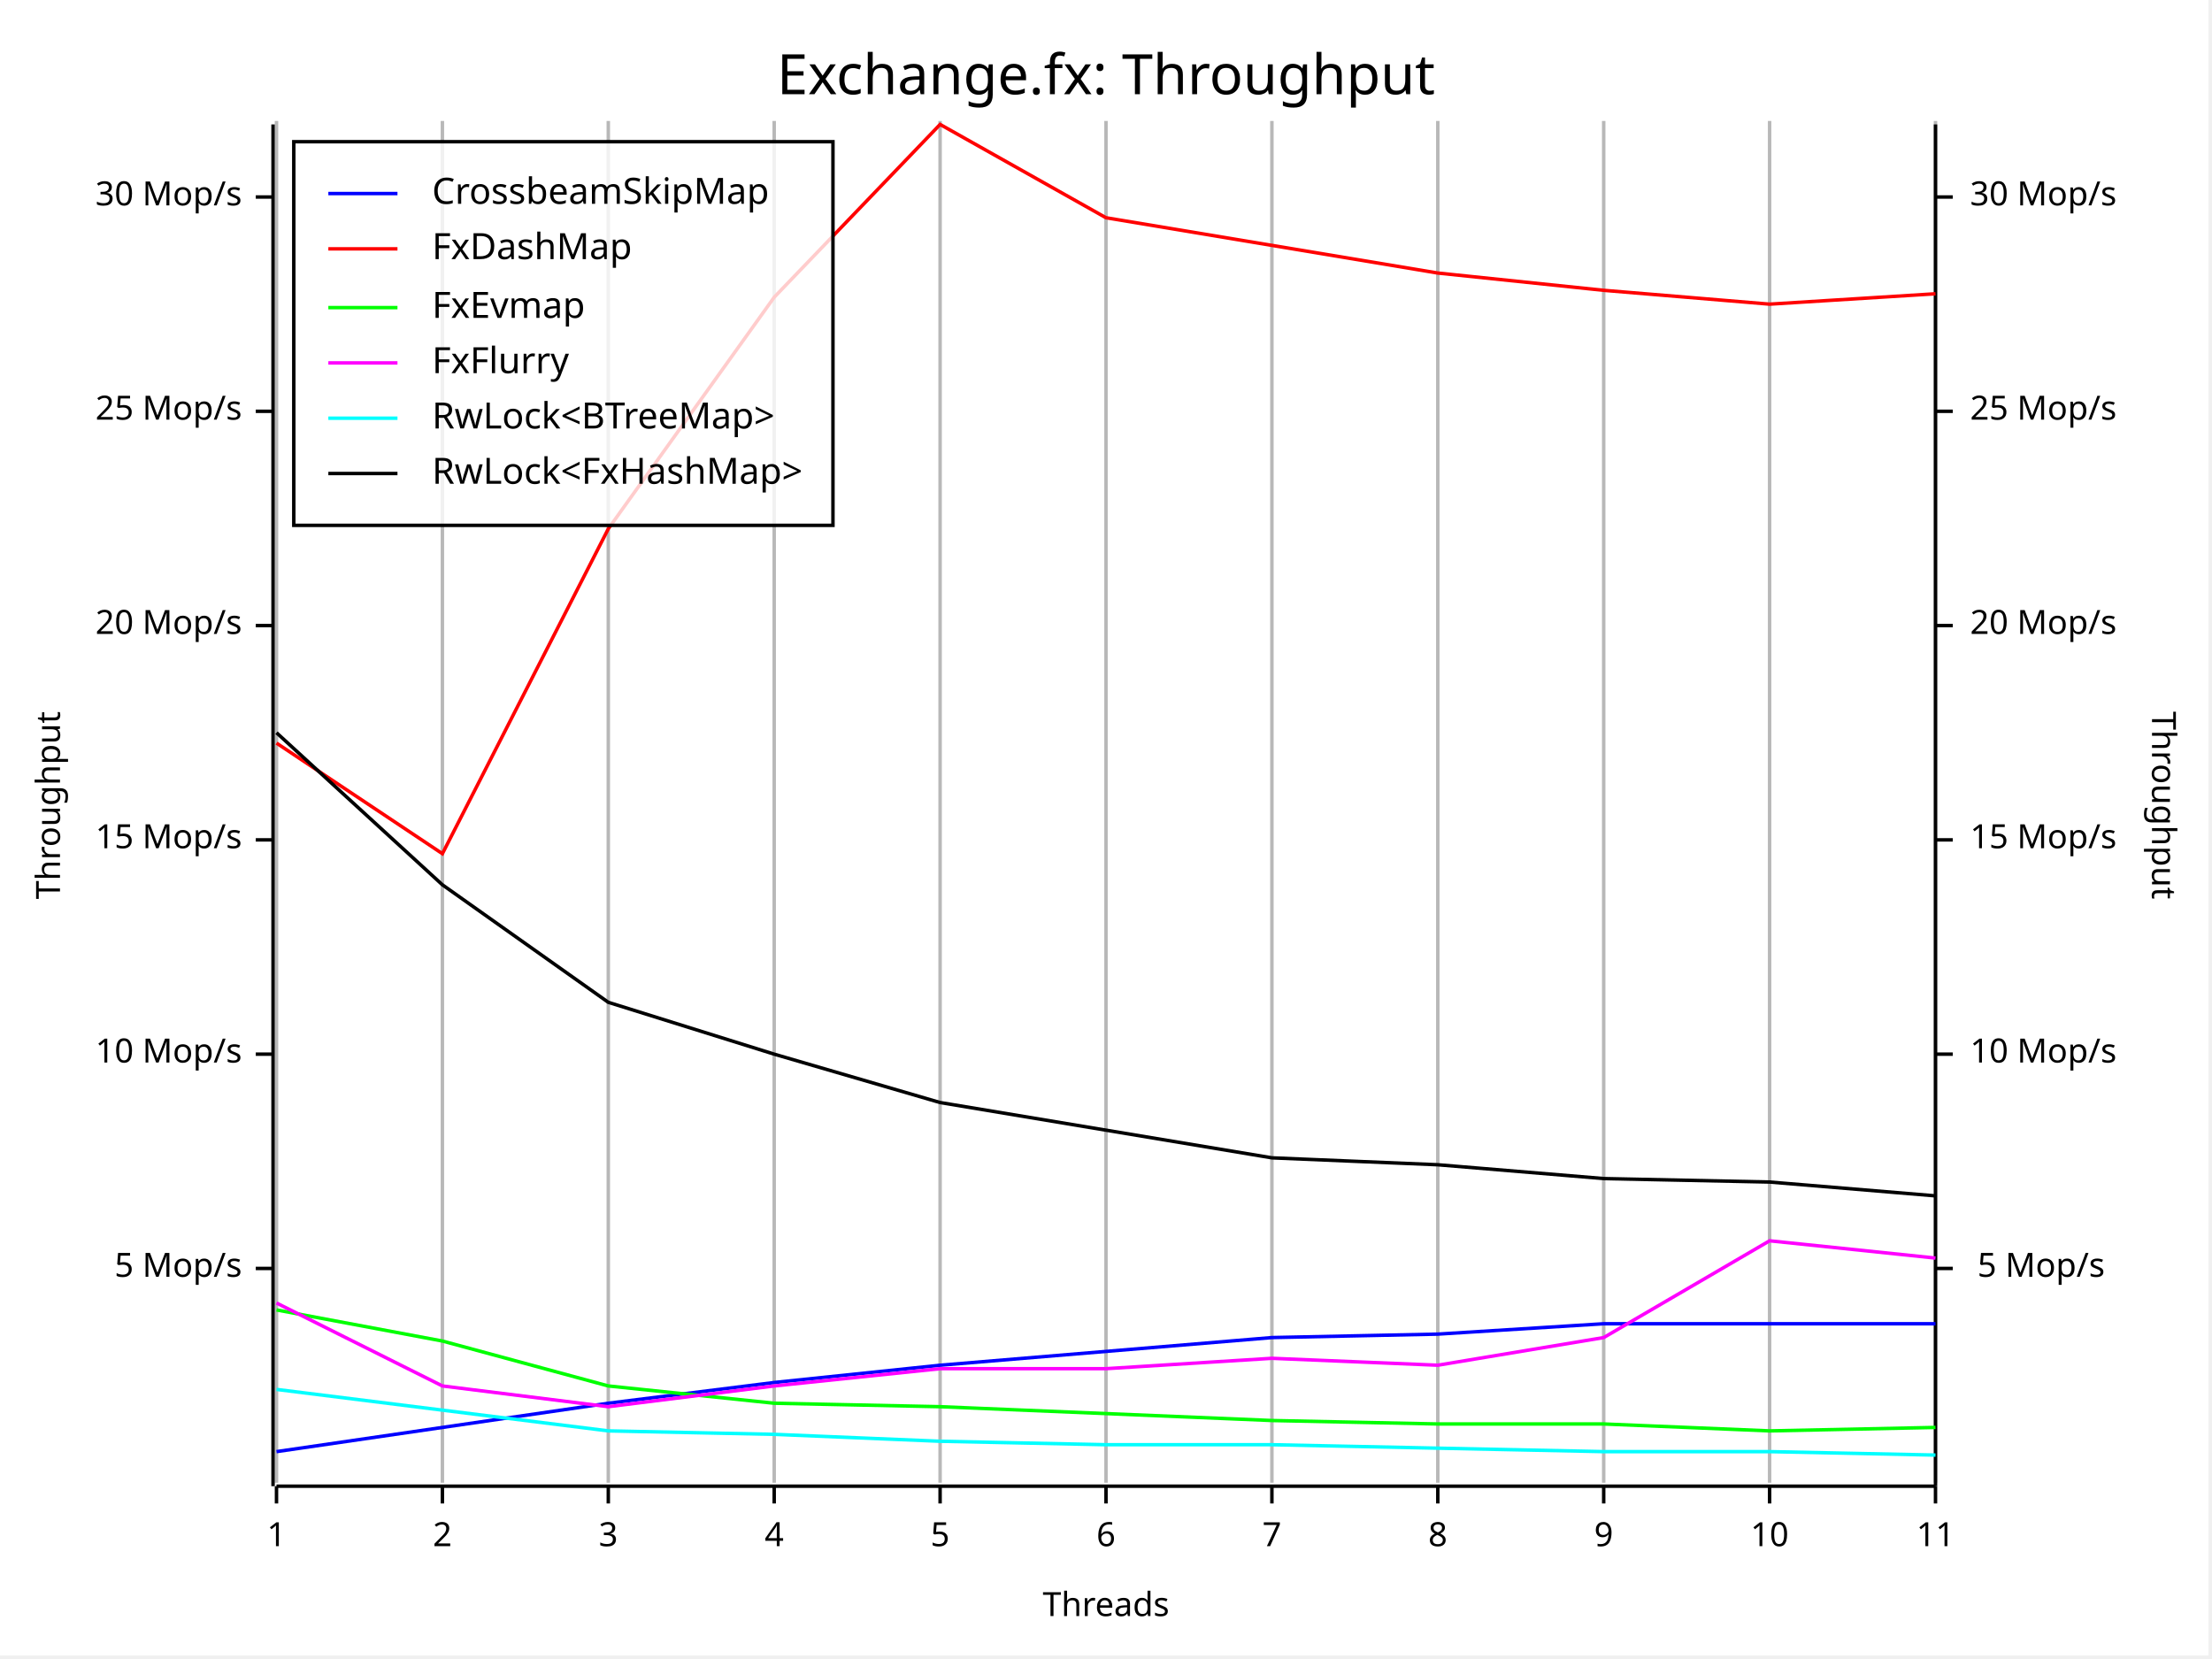
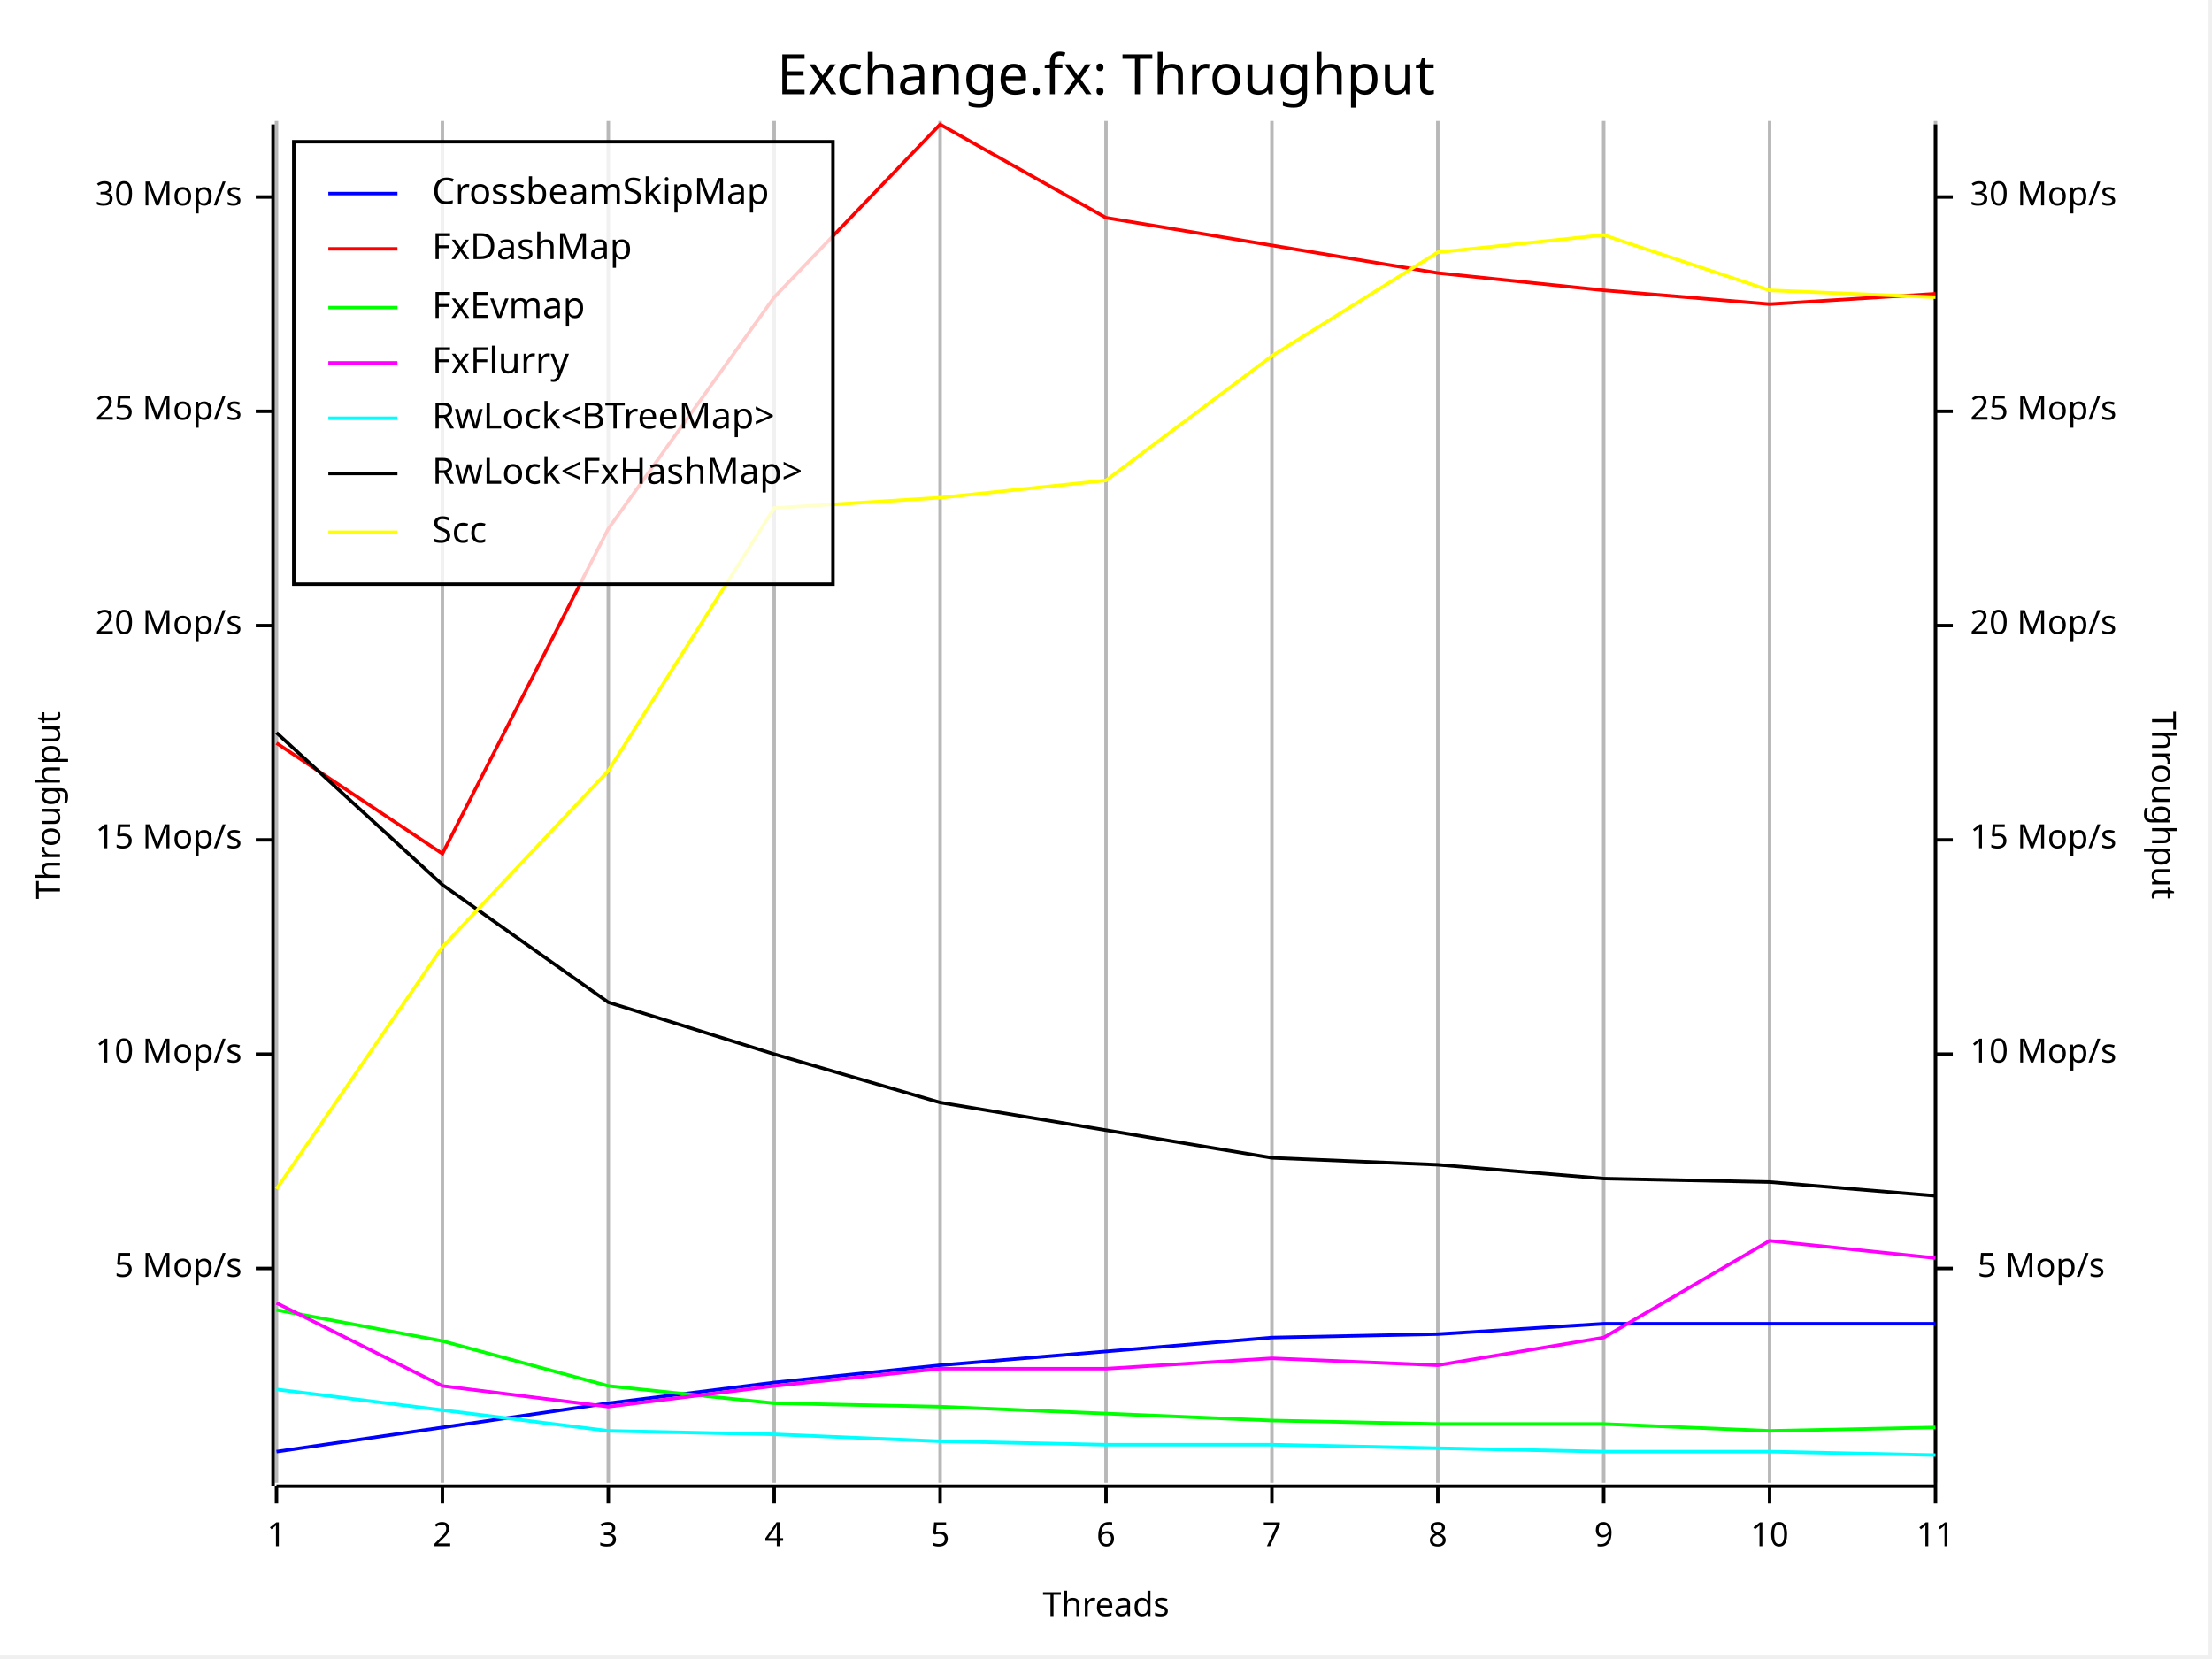
<svg xmlns="http://www.w3.org/2000/svg" width="640" height="480" viewBox="0 0 640 480">
  <rect x="0" y="0" width="639" height="479" opacity="1" fill="#FFFFFF" stroke="none" />
  <text x="320" y="15" dy="0.76em" text-anchor="middle" font-family="Fira Code" font-size="16.129" opacity="1" fill="#000000">
Exchange.fx: Throughput
</text>
  <line opacity="0.1" stroke="#000000" stroke-width="1" x1="80" y1="429" x2="80" y2="35" />
  <line opacity="0.1" stroke="#000000" stroke-width="1" x1="128" y1="429" x2="128" y2="35" />
  <line opacity="0.1" stroke="#000000" stroke-width="1" x1="176" y1="429" x2="176" y2="35" />
  <line opacity="0.1" stroke="#000000" stroke-width="1" x1="224" y1="429" x2="224" y2="35" />
  <line opacity="0.1" stroke="#000000" stroke-width="1" x1="272" y1="429" x2="272" y2="35" />
  <line opacity="0.1" stroke="#000000" stroke-width="1" x1="320" y1="429" x2="320" y2="35" />
  <line opacity="0.1" stroke="#000000" stroke-width="1" x1="368" y1="429" x2="368" y2="35" />
  <line opacity="0.1" stroke="#000000" stroke-width="1" x1="416" y1="429" x2="416" y2="35" />
  <line opacity="0.1" stroke="#000000" stroke-width="1" x1="464" y1="429" x2="464" y2="35" />
  <line opacity="0.1" stroke="#000000" stroke-width="1" x1="512" y1="429" x2="512" y2="35" />
  <line opacity="0.1" stroke="#000000" stroke-width="1" x1="560" y1="429" x2="560" y2="35" />
  <text x="10" y="233" dy="0.76em" text-anchor="middle" font-family="sans-serif" font-size="9.677" opacity="1" fill="#000000" transform="rotate(270, 10, 233)">
Throughput
</text>
  <text x="320" y="470" dy="-0.5ex" text-anchor="middle" font-family="sans-serif" font-size="9.677" opacity="1" fill="#000000">
Threads
</text>
  <text x="630" y="233" dy="0.76em" text-anchor="middle" font-family="sans-serif" font-size="9.677" opacity="1" fill="#000000" transform="rotate(90, 630, 233)">
Throughput
</text>
  <line opacity="0.2" stroke="#000000" stroke-width="1" x1="80" y1="429" x2="80" y2="35" />
  <line opacity="0.2" stroke="#000000" stroke-width="1" x1="128" y1="429" x2="128" y2="35" />
  <line opacity="0.2" stroke="#000000" stroke-width="1" x1="176" y1="429" x2="176" y2="35" />
  <line opacity="0.2" stroke="#000000" stroke-width="1" x1="224" y1="429" x2="224" y2="35" />
  <line opacity="0.2" stroke="#000000" stroke-width="1" x1="272" y1="429" x2="272" y2="35" />
  <line opacity="0.2" stroke="#000000" stroke-width="1" x1="320" y1="429" x2="320" y2="35" />
  <line opacity="0.2" stroke="#000000" stroke-width="1" x1="368" y1="429" x2="368" y2="35" />
  <line opacity="0.2" stroke="#000000" stroke-width="1" x1="416" y1="429" x2="416" y2="35" />
  <line opacity="0.2" stroke="#000000" stroke-width="1" x1="464" y1="429" x2="464" y2="35" />
  <line opacity="0.2" stroke="#000000" stroke-width="1" x1="512" y1="429" x2="512" y2="35" />
  <line opacity="0.2" stroke="#000000" stroke-width="1" x1="560" y1="429" x2="560" y2="35" />
  <polyline fill="none" opacity="1" stroke="#000000" stroke-width="1" points="79,36 79,430 " />
  <text x="70" y="367" dy="0.5ex" text-anchor="end" font-family="sans-serif" font-size="9.677" opacity="1" fill="#000000">
5 Mop/s
</text>
  <polyline fill="none" opacity="1" stroke="#000000" stroke-width="1" points="74,367 79,367 " />
  <text x="70" y="305" dy="0.5ex" text-anchor="end" font-family="sans-serif" font-size="9.677" opacity="1" fill="#000000">
10 Mop/s
</text>
  <polyline fill="none" opacity="1" stroke="#000000" stroke-width="1" points="74,305 79,305 " />
  <text x="70" y="243" dy="0.5ex" text-anchor="end" font-family="sans-serif" font-size="9.677" opacity="1" fill="#000000">
15 Mop/s
</text>
  <polyline fill="none" opacity="1" stroke="#000000" stroke-width="1" points="74,243 79,243 " />
  <text x="70" y="181" dy="0.5ex" text-anchor="end" font-family="sans-serif" font-size="9.677" opacity="1" fill="#000000">
20 Mop/s
</text>
  <polyline fill="none" opacity="1" stroke="#000000" stroke-width="1" points="74,181 79,181 " />
  <text x="70" y="119" dy="0.5ex" text-anchor="end" font-family="sans-serif" font-size="9.677" opacity="1" fill="#000000">
25 Mop/s
</text>
  <polyline fill="none" opacity="1" stroke="#000000" stroke-width="1" points="74,119 79,119 " />
  <text x="70" y="57" dy="0.5ex" text-anchor="end" font-family="sans-serif" font-size="9.677" opacity="1" fill="#000000">
30 Mop/s
</text>
  <polyline fill="none" opacity="1" stroke="#000000" stroke-width="1" points="74,57 79,57 " />
  <polyline fill="none" opacity="1" stroke="#000000" stroke-width="1" points="80,430 560,430 " />
  <text x="80" y="440" dy="0.76em" text-anchor="middle" font-family="sans-serif" font-size="9.677" opacity="1" fill="#000000">
1
</text>
  <polyline fill="none" opacity="1" stroke="#000000" stroke-width="1" points="80,430 80,435 " />
  <text x="128" y="440" dy="0.76em" text-anchor="middle" font-family="sans-serif" font-size="9.677" opacity="1" fill="#000000">
2
</text>
  <polyline fill="none" opacity="1" stroke="#000000" stroke-width="1" points="128,430 128,435 " />
  <text x="176" y="440" dy="0.76em" text-anchor="middle" font-family="sans-serif" font-size="9.677" opacity="1" fill="#000000">
3
</text>
  <polyline fill="none" opacity="1" stroke="#000000" stroke-width="1" points="176,430 176,435 " />
  <text x="224" y="440" dy="0.76em" text-anchor="middle" font-family="sans-serif" font-size="9.677" opacity="1" fill="#000000">
4
</text>
  <polyline fill="none" opacity="1" stroke="#000000" stroke-width="1" points="224,430 224,435 " />
  <text x="272" y="440" dy="0.76em" text-anchor="middle" font-family="sans-serif" font-size="9.677" opacity="1" fill="#000000">
5
</text>
  <polyline fill="none" opacity="1" stroke="#000000" stroke-width="1" points="272,430 272,435 " />
  <text x="320" y="440" dy="0.76em" text-anchor="middle" font-family="sans-serif" font-size="9.677" opacity="1" fill="#000000">
6
</text>
  <polyline fill="none" opacity="1" stroke="#000000" stroke-width="1" points="320,430 320,435 " />
  <text x="368" y="440" dy="0.76em" text-anchor="middle" font-family="sans-serif" font-size="9.677" opacity="1" fill="#000000">
7
</text>
  <polyline fill="none" opacity="1" stroke="#000000" stroke-width="1" points="368,430 368,435 " />
  <text x="416" y="440" dy="0.76em" text-anchor="middle" font-family="sans-serif" font-size="9.677" opacity="1" fill="#000000">
8
</text>
  <polyline fill="none" opacity="1" stroke="#000000" stroke-width="1" points="416,430 416,435 " />
  <text x="464" y="440" dy="0.76em" text-anchor="middle" font-family="sans-serif" font-size="9.677" opacity="1" fill="#000000">
9
</text>
  <polyline fill="none" opacity="1" stroke="#000000" stroke-width="1" points="464,430 464,435 " />
  <text x="512" y="440" dy="0.76em" text-anchor="middle" font-family="sans-serif" font-size="9.677" opacity="1" fill="#000000">
10
</text>
  <polyline fill="none" opacity="1" stroke="#000000" stroke-width="1" points="512,430 512,435 " />
  <text x="560" y="440" dy="0.76em" text-anchor="middle" font-family="sans-serif" font-size="9.677" opacity="1" fill="#000000">
11
</text>
  <polyline fill="none" opacity="1" stroke="#000000" stroke-width="1" points="560,430 560,435 " />
  <polyline fill="none" opacity="1" stroke="#000000" stroke-width="1" points="560,36 560,430 " />
  <text x="609" y="367" dy="0.5ex" text-anchor="end" font-family="sans-serif" font-size="9.677" opacity="1" fill="#000000">
5 Mop/s
</text>
  <polyline fill="none" opacity="1" stroke="#000000" stroke-width="1" points="560,367 565,367 " />
  <text x="570" y="305" dy="0.5ex" text-anchor="start" font-family="sans-serif" font-size="9.677" opacity="1" fill="#000000">
10 Mop/s
</text>
  <polyline fill="none" opacity="1" stroke="#000000" stroke-width="1" points="560,305 565,305 " />
  <text x="570" y="243" dy="0.5ex" text-anchor="start" font-family="sans-serif" font-size="9.677" opacity="1" fill="#000000">
15 Mop/s
</text>
  <polyline fill="none" opacity="1" stroke="#000000" stroke-width="1" points="560,243 565,243 " />
  <text x="570" y="181" dy="0.5ex" text-anchor="start" font-family="sans-serif" font-size="9.677" opacity="1" fill="#000000">
20 Mop/s
</text>
  <polyline fill="none" opacity="1" stroke="#000000" stroke-width="1" points="560,181 565,181 " />
  <text x="570" y="119" dy="0.5ex" text-anchor="start" font-family="sans-serif" font-size="9.677" opacity="1" fill="#000000">
25 Mop/s
</text>
  <polyline fill="none" opacity="1" stroke="#000000" stroke-width="1" points="560,119 565,119 " />
  <text x="570" y="57" dy="0.5ex" text-anchor="start" font-family="sans-serif" font-size="9.677" opacity="1" fill="#000000">
30 Mop/s
</text>
  <polyline fill="none" opacity="1" stroke="#000000" stroke-width="1" points="560,57 565,57 " />
  <polyline fill="none" opacity="1" stroke="#0000FF" stroke-width="1" points="80,420 128,413 176,406 224,400 272,395 320,391 368,387 416,386 464,383 512,383 560,383 " />
  <polyline fill="none" opacity="1" stroke="#FF0000" stroke-width="1" points="80,215 128,247 176,153 224,86 272,36 320,63 368,71 416,79 464,84 512,88 560,85 " />
  <polyline fill="none" opacity="1" stroke="#00FF00" stroke-width="1" points="80,379 128,388 176,401 224,406 272,407 320,409 368,411 416,412 464,412 512,414 560,413 " />
  <polyline fill="none" opacity="1" stroke="#FF00FF" stroke-width="1" points="80,377 128,401 176,407 224,401 272,396 320,396 368,393 416,395 464,387 512,359 560,364 " />
  <polyline fill="none" opacity="1" stroke="#00FFFF" stroke-width="1" points="80,402 128,408 176,414 224,415 272,417 320,418 368,418 416,419 464,420 512,420 560,421 " />
  <polyline fill="none" opacity="1" stroke="#000000" stroke-width="1" points="80,212 128,256 176,290 224,305 272,319 320,327 368,335 416,337 464,341 512,342 560,346 " />
-   <rect x="85" y="41" width="156" height="111" opacity="0.8" fill="#FFFFFF" stroke="none" />
-   <rect x="85" y="41" width="156" height="111" opacity="1" fill="none" stroke="#000000" />
+   <polyline fill="none" opacity="1" stroke="#FFFF00" stroke-width="1" points="80,344 128,274 176,223 224,147 272,144 320,139 368,103 416,73 464,68 512,84 560,86 " />
+   <rect x="85" y="41" width="156" height="128" opacity="0.8" fill="#FFFFFF" stroke="none" />
+   <rect x="85" y="41" width="156" height="128" opacity="1" fill="none" stroke="#000000" />
  <text x="125" y="51" dy="0.76em" text-anchor="start" font-family="Fira Code" font-size="10.484" opacity="1" fill="#000000">
CrossbeamSkipMap
</text>
  <text x="125" y="67" dy="0.76em" text-anchor="start" font-family="Fira Code" font-size="10.484" opacity="1" fill="#000000">
FxDashMap
</text>
  <text x="125" y="84" dy="0.76em" text-anchor="start" font-family="Fira Code" font-size="10.484" opacity="1" fill="#000000">
FxEvmap
</text>
  <text x="125" y="100" dy="0.76em" text-anchor="start" font-family="Fira Code" font-size="10.484" opacity="1" fill="#000000">
FxFlurry
</text>
  <text x="125" y="116" dy="0.76em" text-anchor="start" font-family="Fira Code" font-size="10.484" opacity="1" fill="#000000">
RwLock&lt;BTreeMap&gt;
</text>
  <text x="125" y="132" dy="0.76em" text-anchor="start" font-family="Fira Code" font-size="10.484" opacity="1" fill="#000000">
RwLock&lt;FxHashMap&gt;
</text>
+   <text x="125" y="149" dy="0.76em" text-anchor="start" font-family="Fira Code" font-size="10.484" opacity="1" fill="#000000">
+ Scc
+ </text>
  <polyline fill="none" opacity="1" stroke="#0000FF" stroke-width="1" points="95,56 115,56 " />
  <polyline fill="none" opacity="1" stroke="#FF0000" stroke-width="1" points="95,72 115,72 " />
  <polyline fill="none" opacity="1" stroke="#00FF00" stroke-width="1" points="95,89 115,89 " />
  <polyline fill="none" opacity="1" stroke="#FF00FF" stroke-width="1" points="95,105 115,105 " />
  <polyline fill="none" opacity="1" stroke="#00FFFF" stroke-width="1" points="95,121 115,121 " />
  <polyline fill="none" opacity="1" stroke="#000000" stroke-width="1" points="95,137 115,137 " />
+   <polyline fill="none" opacity="1" stroke="#FFFF00" stroke-width="1" points="95,154 115,154 " />
</svg>
